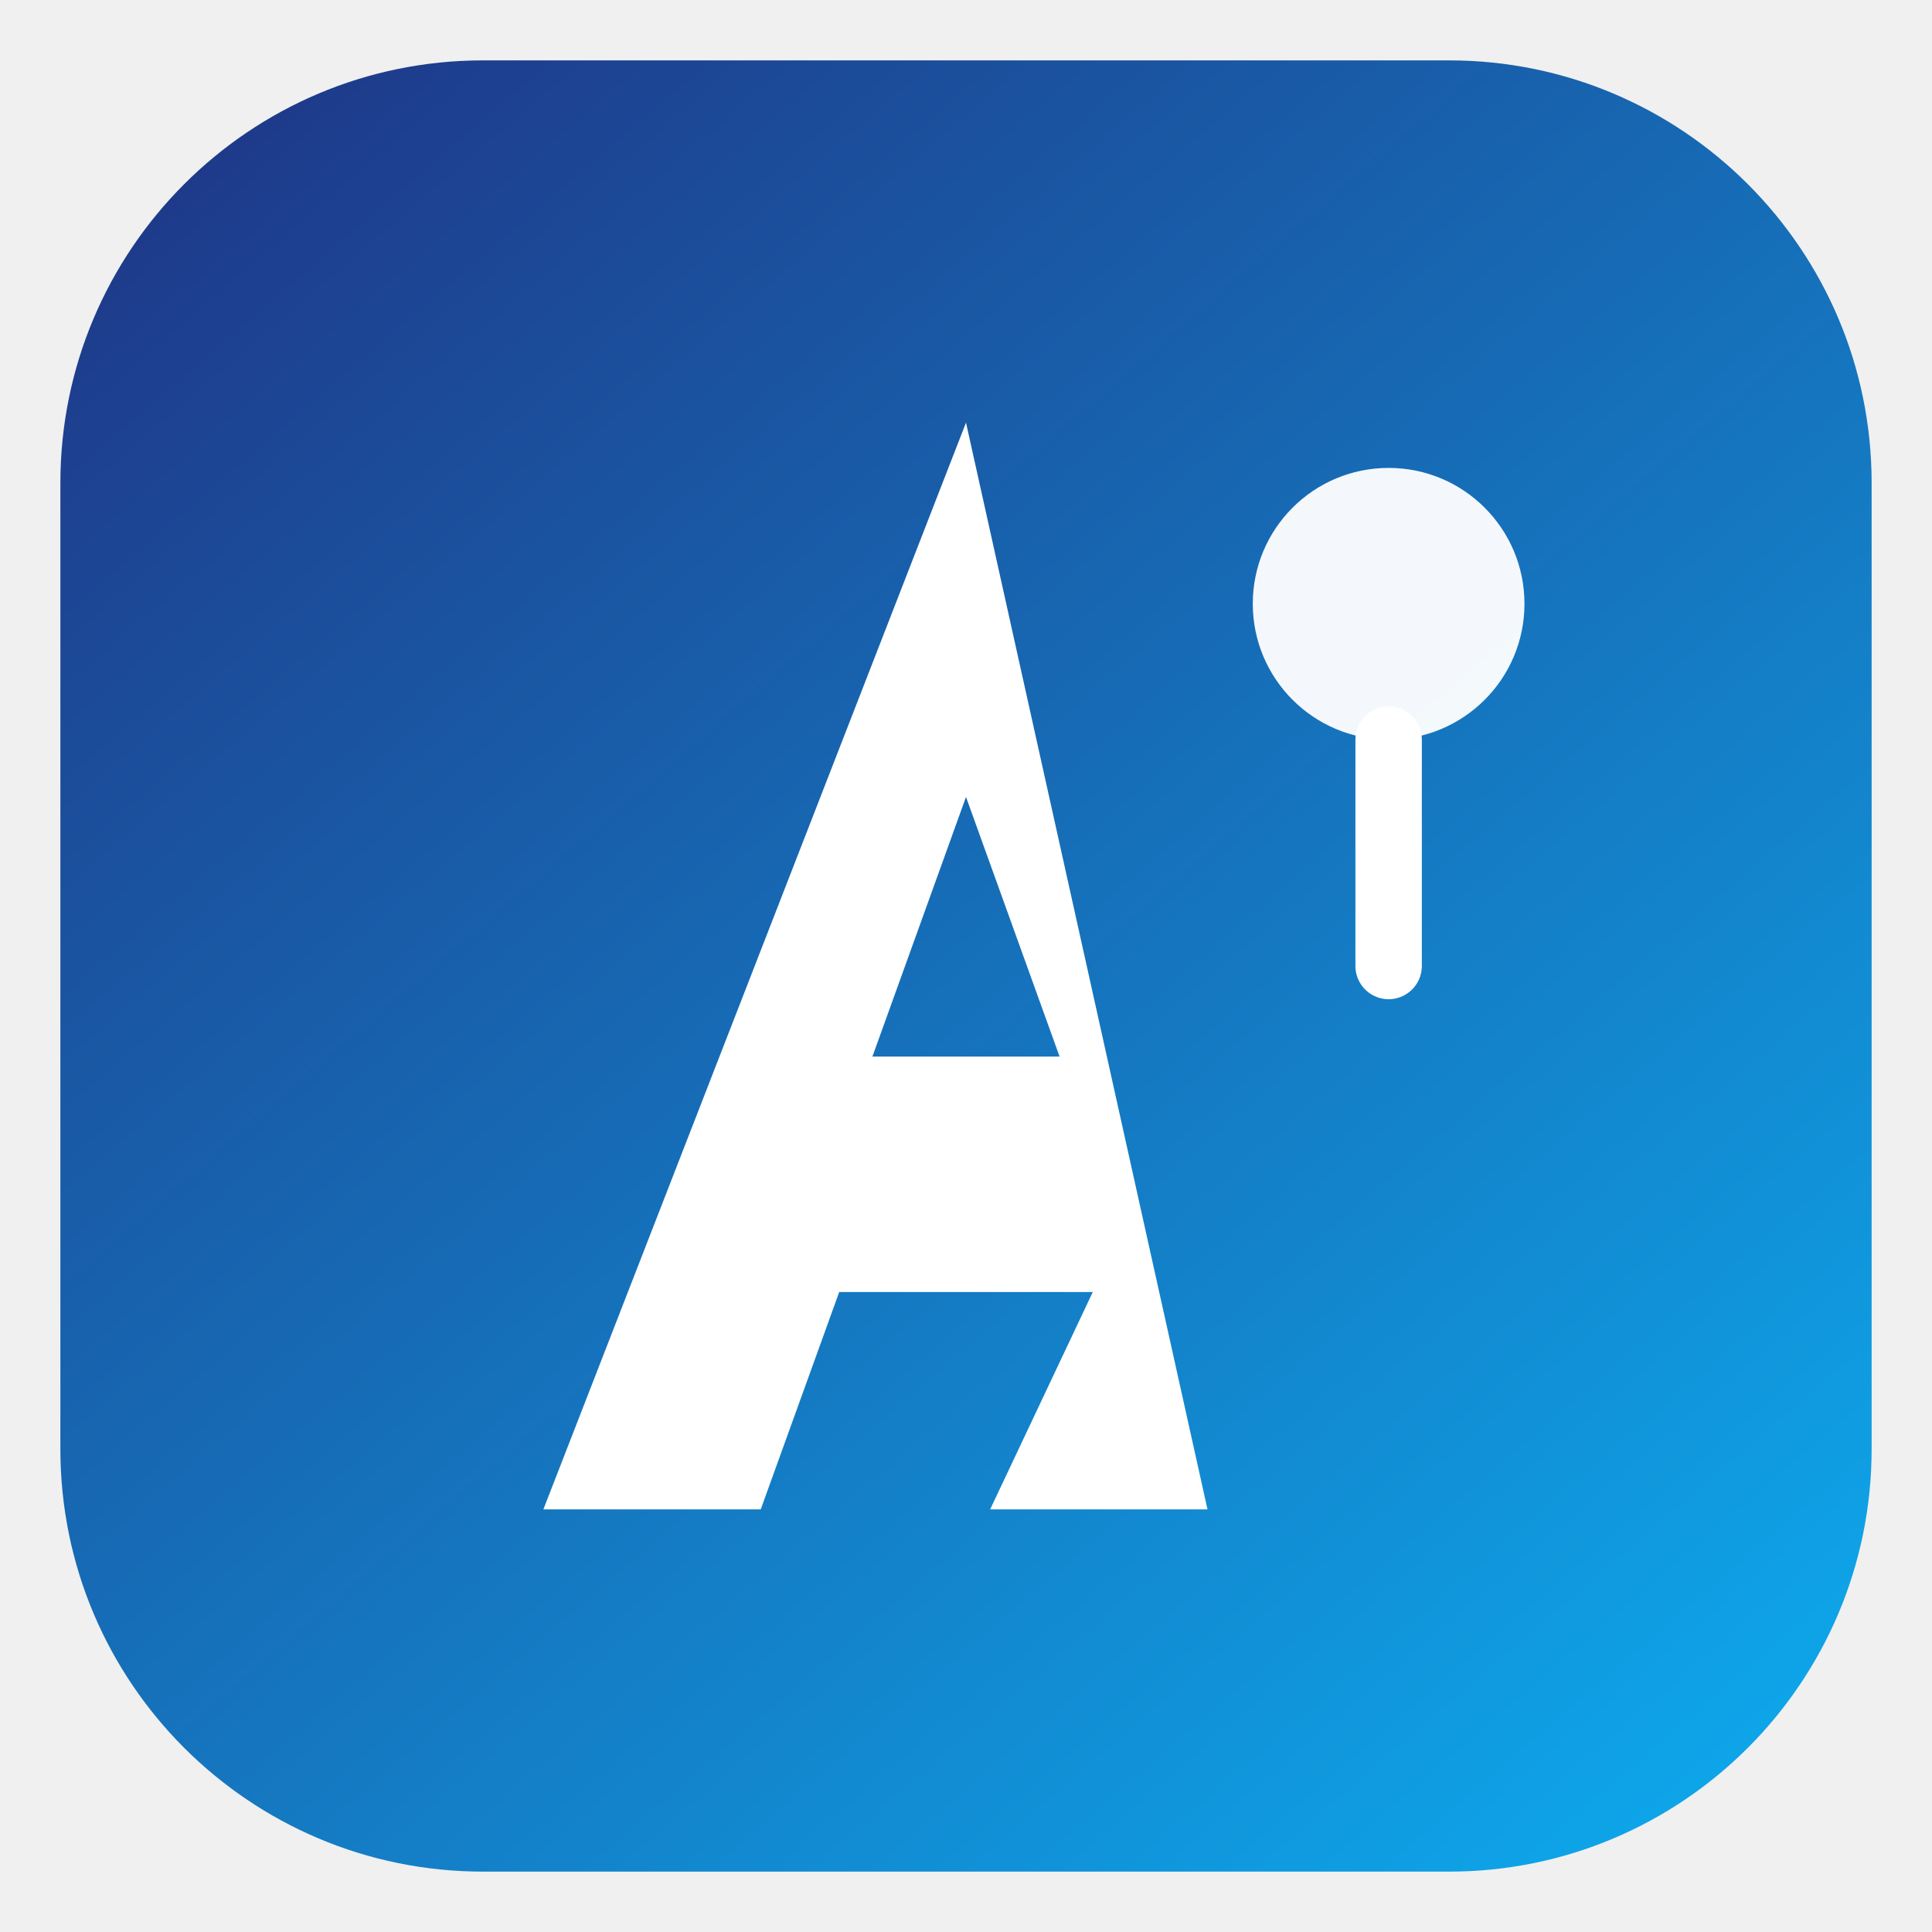
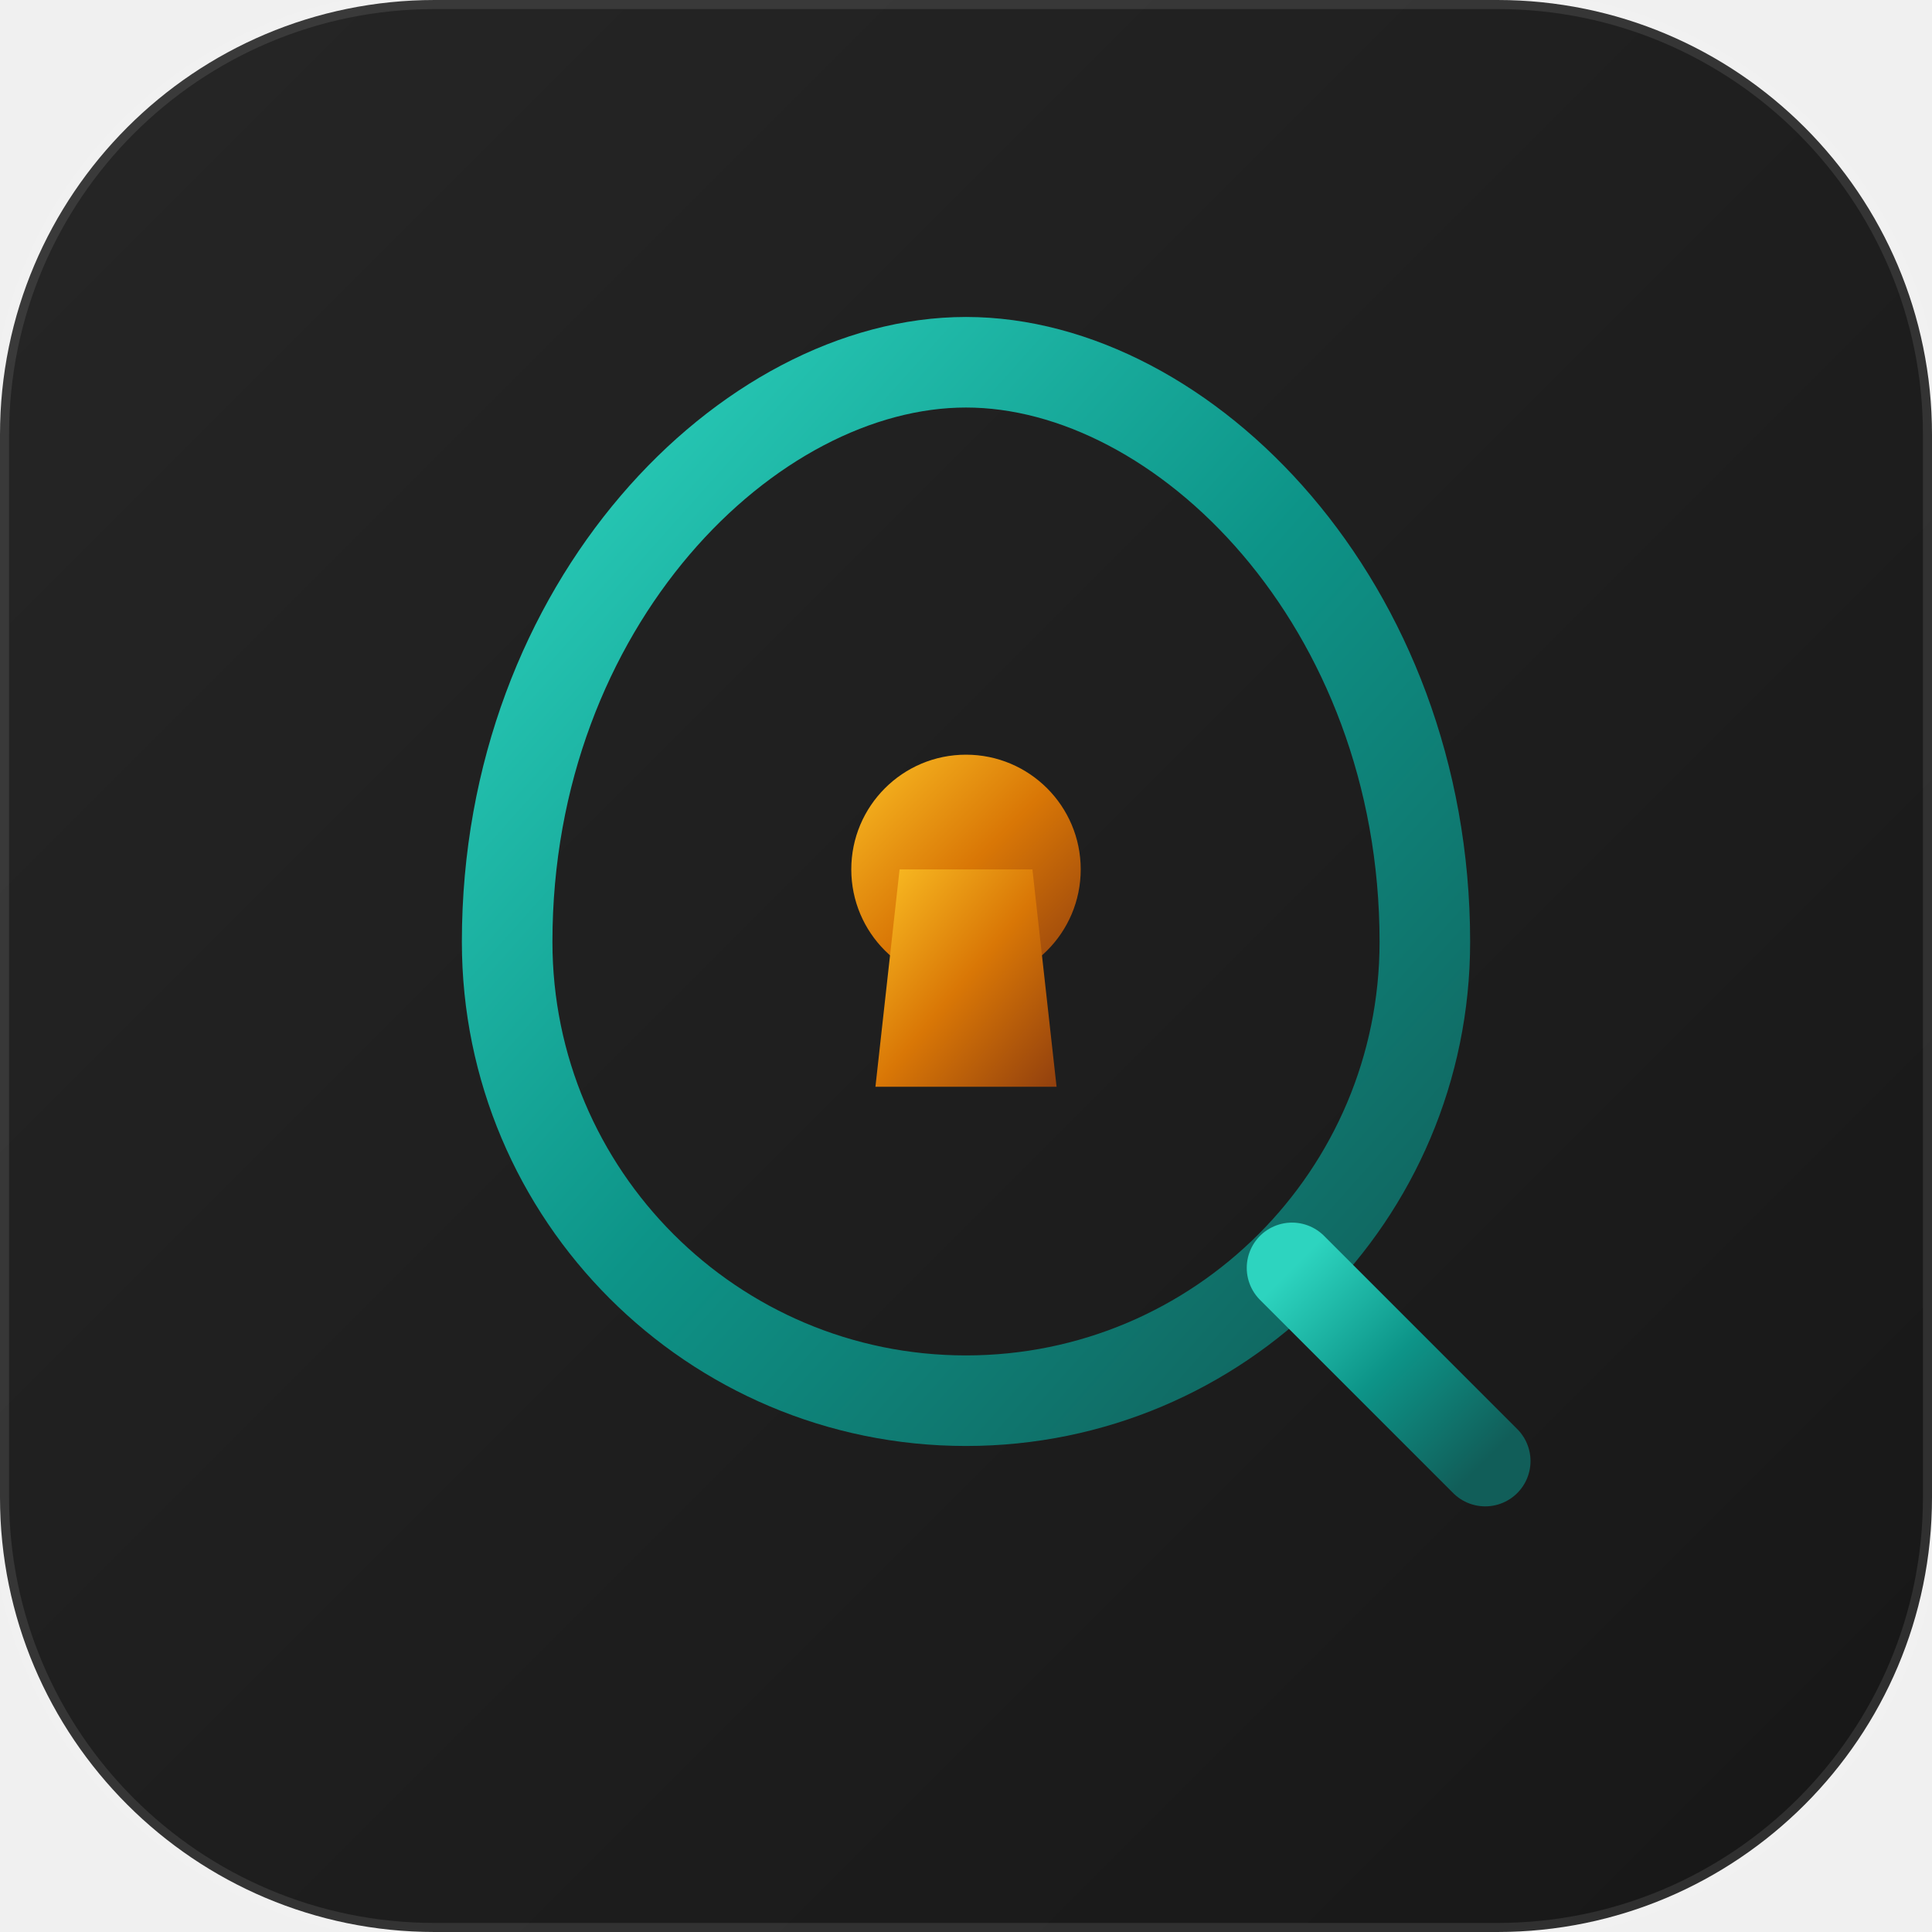
- <svg xmlns="http://www.w3.org/2000/svg" viewBox="0 0 64 64" fill="none" role="img" aria-label="ArabClue">
+ <svg xmlns="http://www.w3.org/2000/svg" viewBox="0 0 160 160" fill="none" role="img" aria-label="Arabclue">
  <defs>
-     <linearGradient id="ac-bg" x1="8" y1="4" x2="56" y2="60" gradientUnits="userSpaceOnUse">
-       <stop stop-color="#1E3A8A" />
-       <stop offset="1" stop-color="#0EA5E9" />
+     <linearGradient id="ac-icon-bg" x1="0%" y1="0%" x2="100%" y2="100%">
+       <stop offset="0%" stop-color="#262626" />
+       <stop offset="100%" stop-color="#171717" />
+     </linearGradient>
+     <linearGradient id="ac-icon-primary" x1="0%" y1="0%" x2="100%" y2="100%">
+       <stop offset="0%" stop-color="#2DD4BF" />
+       <stop offset="50%" stop-color="#0D9488" />
+       <stop offset="100%" stop-color="#115E59" />
+     </linearGradient>
+     <linearGradient id="ac-icon-gold" x1="0%" y1="0%" x2="100%" y2="100%">
+       <stop offset="0%" stop-color="#FBBF24" />
+       <stop offset="50%" stop-color="#D97706" />
+       <stop offset="100%" stop-color="#92400E" />
    </linearGradient>
  </defs>
-   <rect x="2" y="2" width="60" height="60" rx="14" fill="url(#ac-bg)" />
-   <path d="M32 14L18 50h7.2l2.6-7.2h8.4L32.8 50H40L32 14zm0 12.4l3.1 8.6h-6.2L32 26.4z" fill="#FFFFFF" />
-   <circle cx="46" cy="20" r="4.5" fill="#FFFFFF" fill-opacity="0.95" />
-   <path d="M46 24.5v7.5" stroke="#FFFFFF" stroke-width="2.2" stroke-linecap="round" />
+   <rect width="160" height="160" rx="36" fill="url(#ac-icon-bg)" stroke="rgba(255,255,255,0.1)" stroke-width="1.5" />
+   <path d="M 80 30 C 98 30, 118 50, 118 78 A 38 38 0 1 1 42 78 C 42 50, 62 30, 80 30 Z" fill="none" stroke="url(#ac-icon-primary)" stroke-width="7.5" stroke-linecap="round" stroke-linejoin="round" />
+   <line x1="107" y1="105" x2="123" y2="121" stroke="url(#ac-icon-primary)" stroke-width="7.5" stroke-linecap="round" />
+   <circle cx="80" cy="72" r="9.5" fill="url(#ac-icon-gold)" />
+   <path d="M 74.5 72 L 85.5 72 L 87.5 90 L 72.5 90 Z" fill="url(#ac-icon-gold)" />
</svg>
